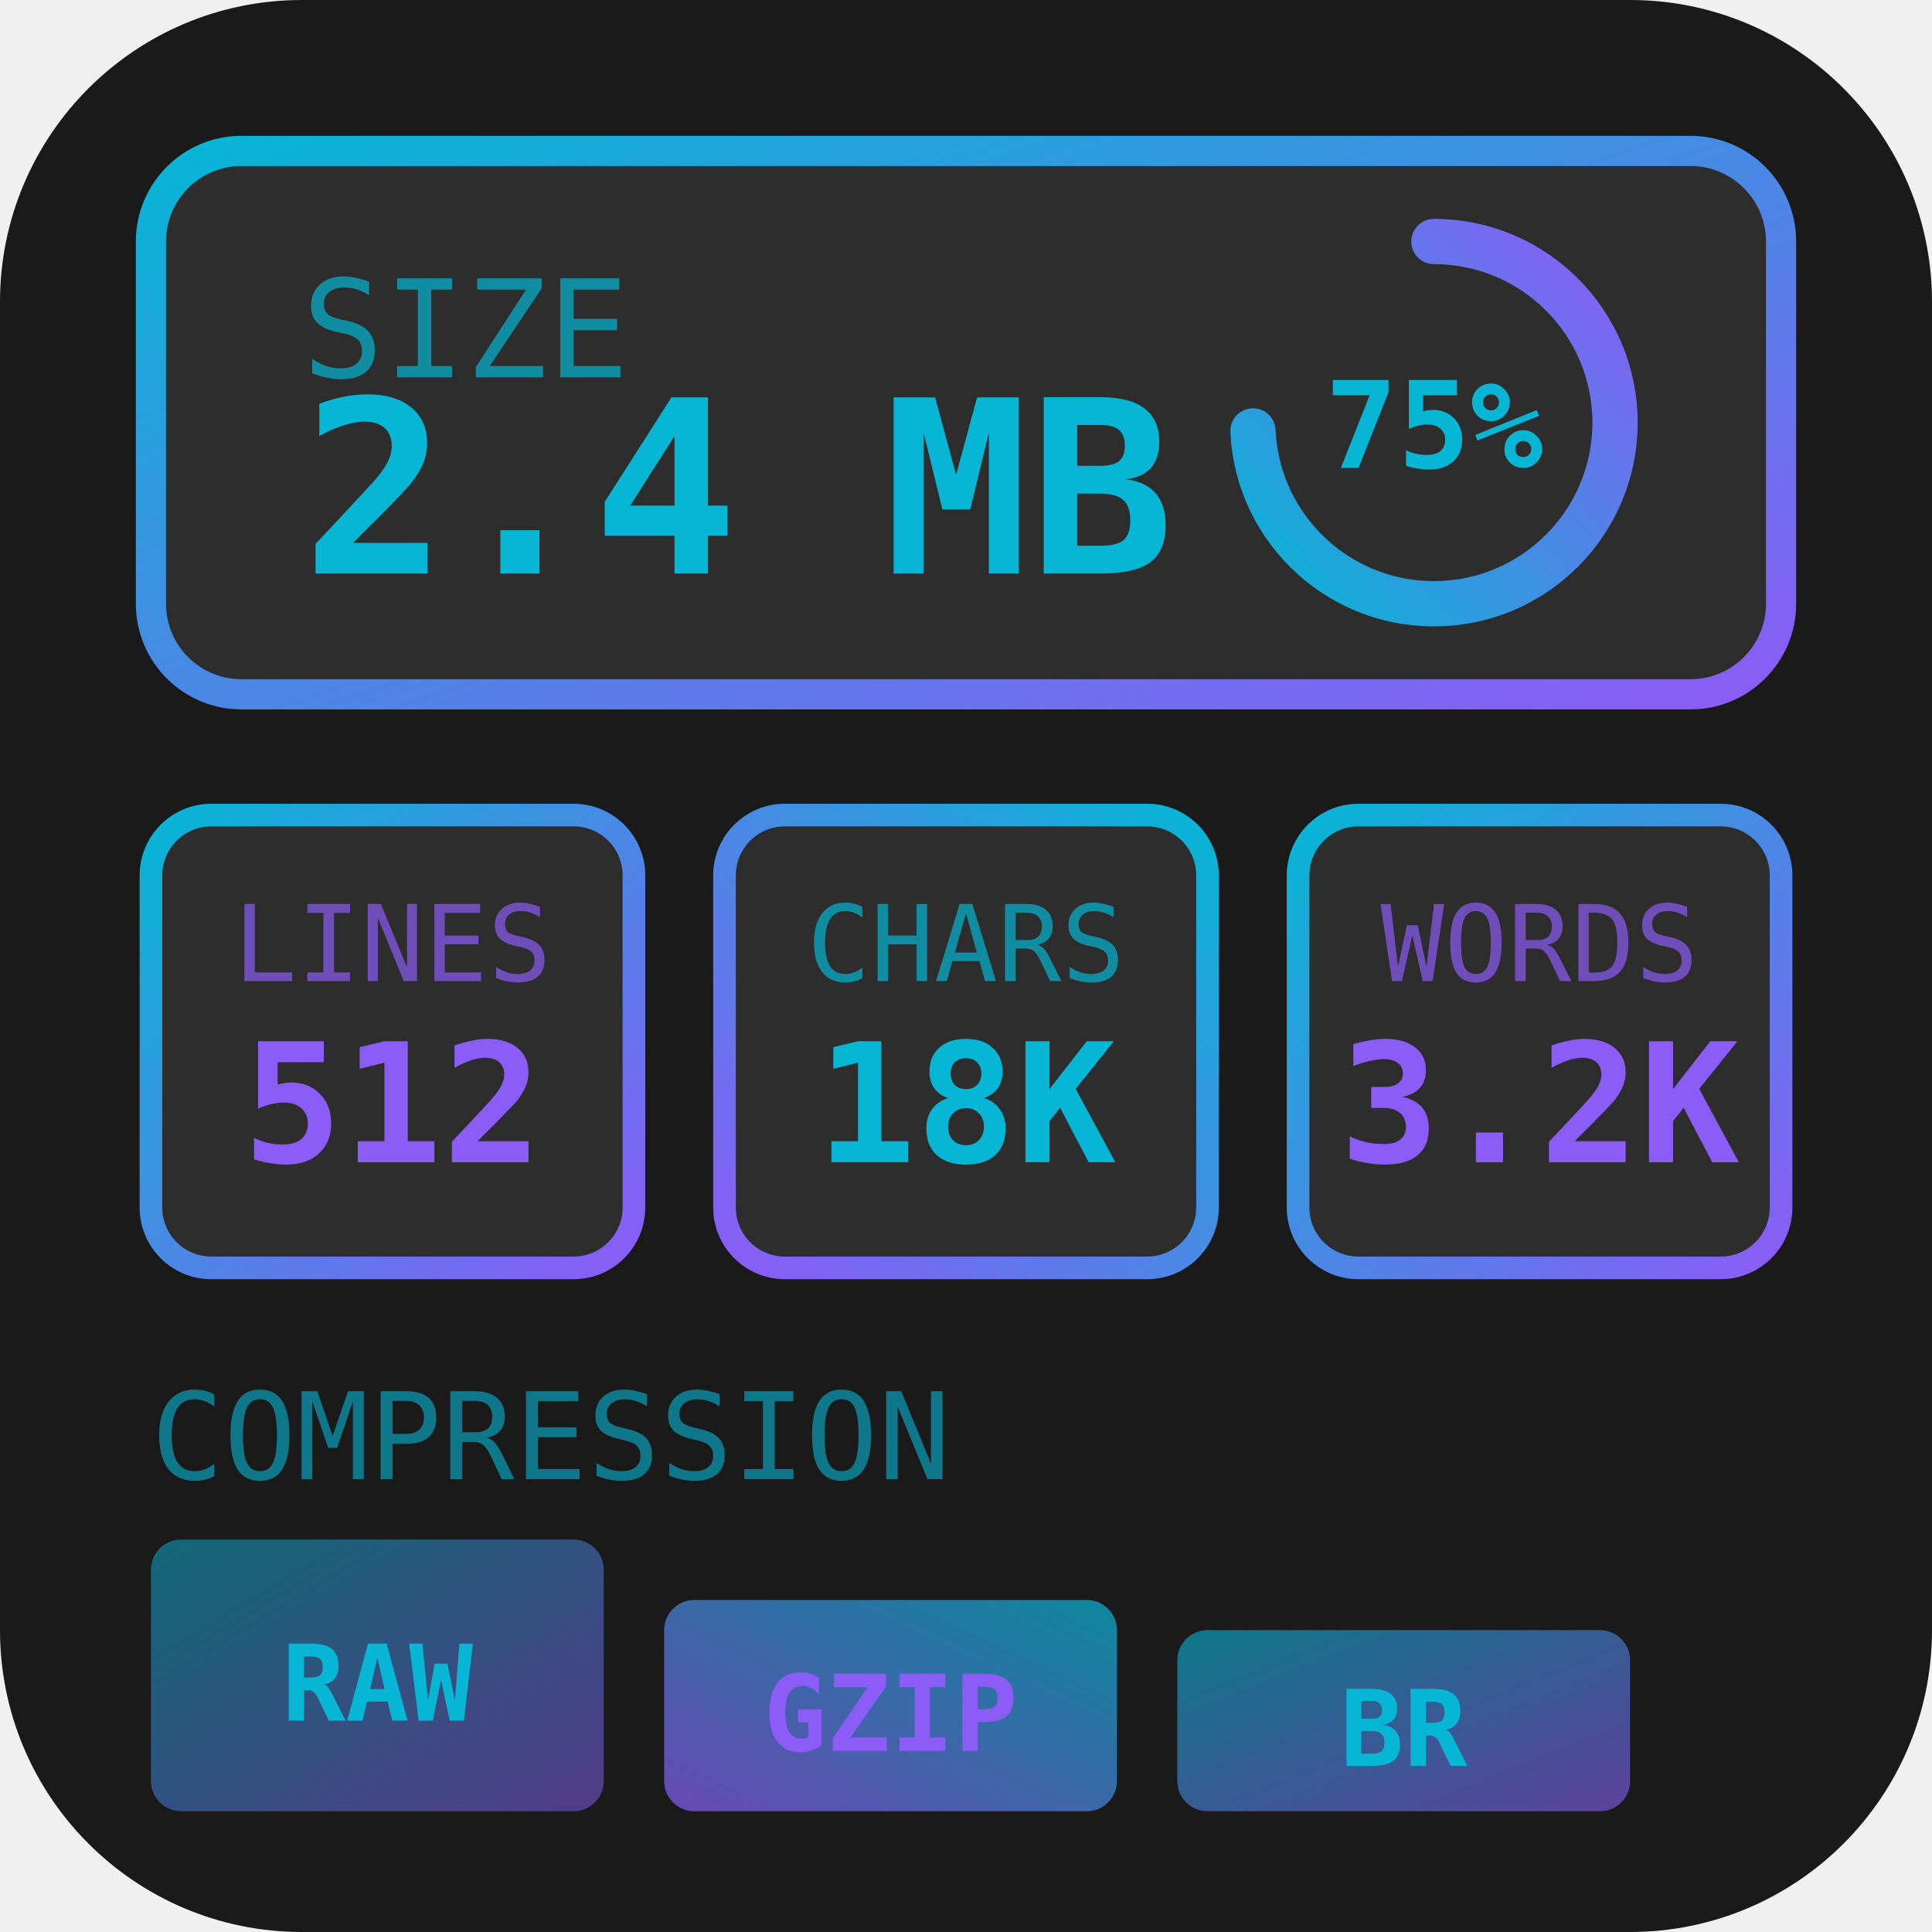
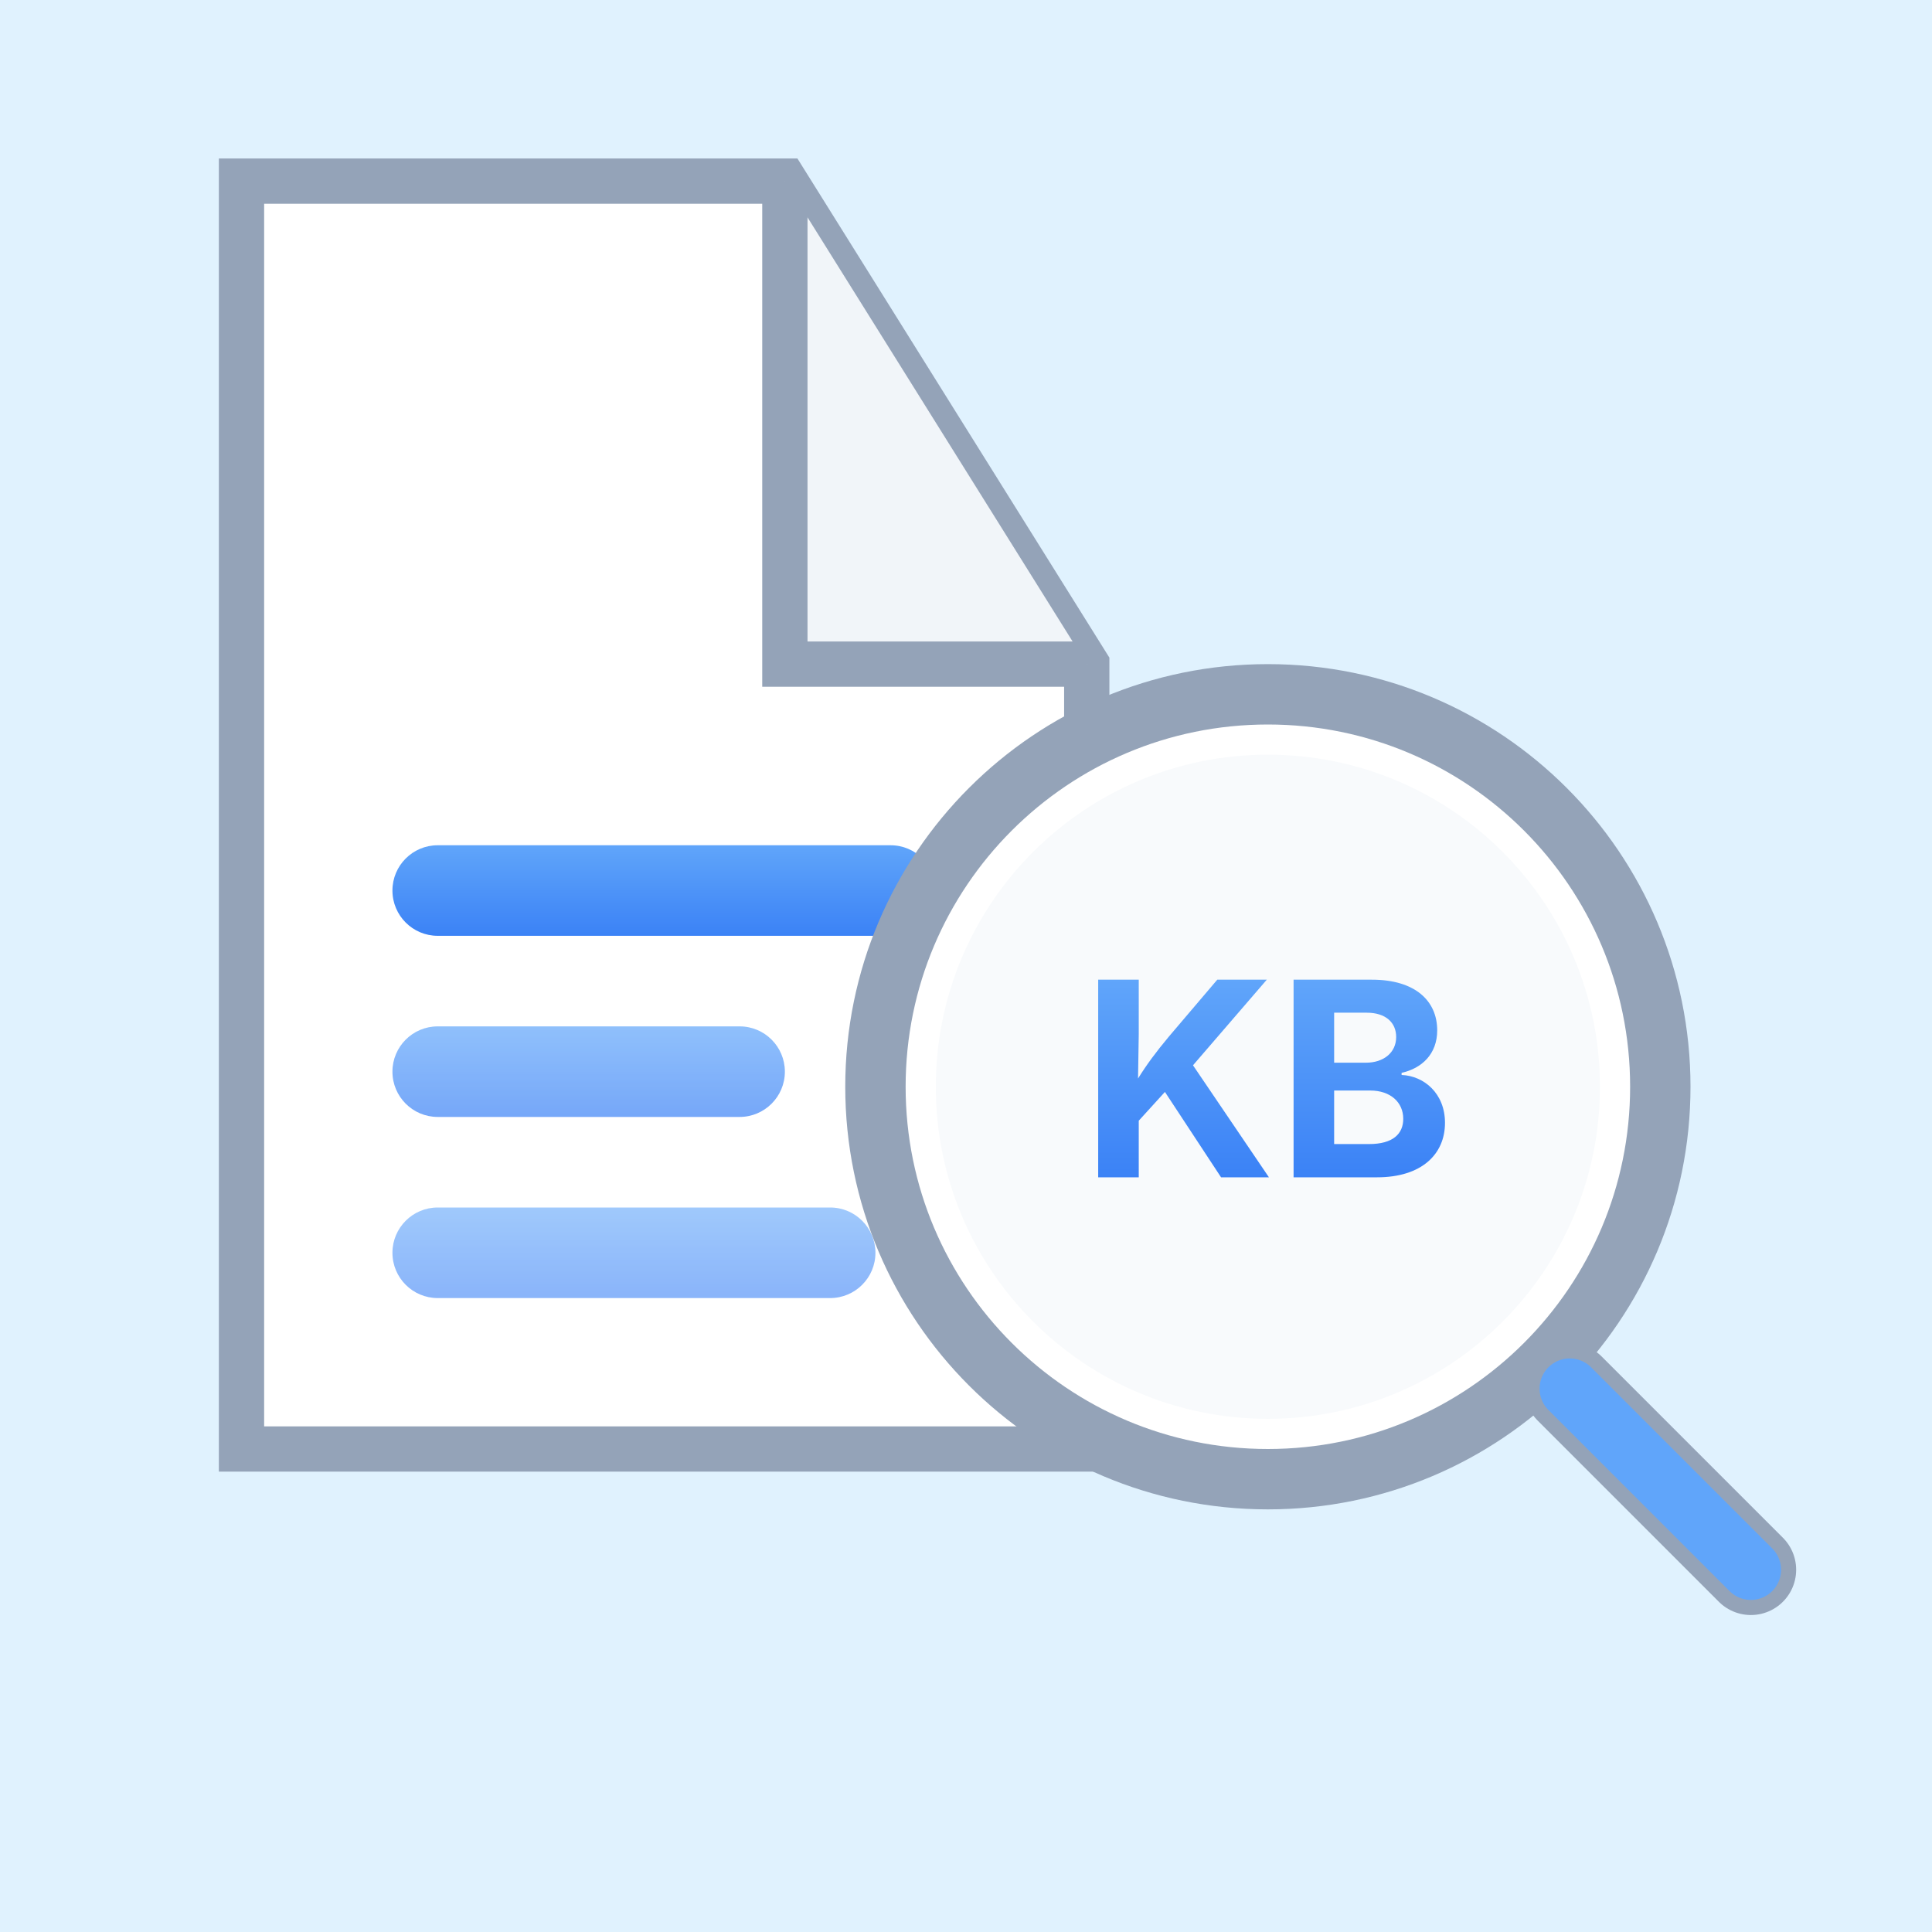
<svg xmlns="http://www.w3.org/2000/svg" width="128" height="128" viewBox="0 0 128 128">
  <defs>
-     <linearGradient id="mainGrad" x1="0%" y1="0%" x2="100%" y2="100%">
-       <stop offset="0%" style="stop-color:#06B6D4;stop-opacity:1" />
-       <stop offset="100%" style="stop-color:#8B5CF6;stop-opacity:1" />
-     </linearGradient>
-     <linearGradient id="accentGrad" x1="0%" y1="100%" x2="100%" y2="0%">
-       <stop offset="0%" style="stop-color:#8B5CF6;stop-opacity:1" />
-       <stop offset="100%" style="stop-color:#06B6D4;stop-opacity:1" />
+     <linearGradient id="blueGrad" x1="0%" y1="0%" x2="0%" y2="100%">
+       <stop offset="0%" stop-color="#60A5FA" />
+       <stop offset="100%" stop-color="#3B82F6" />
    </linearGradient>
  </defs>
-   <rect width="128" height="128" rx="20" fill="#1A1A1A" />
-   <rect x="10" y="10" width="108" height="36" rx="6" fill="#2D2D2D" stroke="url(#mainGrad)" stroke-width="2" />
-   <text x="20" y="25" font-family="monospace" font-size="9" fill="#06B6D4" opacity="0.7">SIZE</text>
-   <text x="20" y="38" font-family="monospace" font-size="16" font-weight="bold" fill="#06B6D4">2.4 MB</text>
-   <circle cx="95" cy="28" r="12" fill="none" stroke="#2D2D2D" stroke-width="3" />
-   <circle cx="95" cy="28" r="12" fill="none" stroke="url(#mainGrad)" stroke-width="3" stroke-dasharray="56 75" stroke-linecap="round" transform="rotate(-90 95 28)" />
-   <text x="95" y="31" font-family="monospace" font-size="8" font-weight="bold" fill="#06B6D4" text-anchor="middle">75%</text>
-   <rect x="10" y="54" width="32" height="30" rx="4" fill="#2D2D2D" stroke="url(#mainGrad)" stroke-width="1.5" />
-   <text x="26" y="65" font-family="monospace" font-size="7" fill="#8B5CF6" text-anchor="middle" opacity="0.7">LINES</text>
-   <text x="26" y="77" font-family="monospace" font-size="11" font-weight="bold" fill="#8B5CF6" text-anchor="middle">512</text>
-   <rect x="48" y="54" width="32" height="30" rx="4" fill="#2D2D2D" stroke="url(#accentGrad)" stroke-width="1.5" />
-   <text x="64" y="65" font-family="monospace" font-size="7" fill="#06B6D4" text-anchor="middle" opacity="0.7">CHARS</text>
-   <text x="64" y="77" font-family="monospace" font-size="11" font-weight="bold" fill="#06B6D4" text-anchor="middle">18K</text>
-   <rect x="86" y="54" width="32" height="30" rx="4" fill="#2D2D2D" stroke="url(#mainGrad)" stroke-width="1.5" />
-   <text x="102" y="65" font-family="monospace" font-size="7" fill="#8B5CF6" text-anchor="middle" opacity="0.7">WORDS</text>
-   <text x="102" y="77" font-family="monospace" font-size="11" font-weight="bold" fill="#8B5CF6" text-anchor="middle">3.2K</text>
-   <text x="10" y="98" font-family="monospace" font-size="8" fill="#06B6D4" opacity="0.6">COMPRESSION</text>
-   <rect x="10" y="102" width="30" height="18" rx="2" fill="url(#mainGrad)" opacity="0.5" />
-   <text x="25" y="114" font-family="monospace" font-size="7" font-weight="bold" fill="#06B6D4" text-anchor="middle">RAW</text>
-   <rect x="44" y="106" width="30" height="14" rx="2" fill="url(#accentGrad)" opacity="0.7" />
-   <text x="59" y="116" font-family="monospace" font-size="7" font-weight="bold" fill="#8B5CF6" text-anchor="middle">GZIP</text>
-   <rect x="78" y="108" width="30" height="12" rx="2" fill="url(#mainGrad)" opacity="0.6" />
-   <text x="93" y="117" font-family="monospace" font-size="7" font-weight="bold" fill="#06B6D4" text-anchor="middle">BR</text>
+   <rect width="128" height="128" fill="#E0F2FE" />
+   <g>
+     <path d="M 16 12 L 16 96 L 72 96 L 72 44 L 52 12 Z" fill="#FFFFFF" stroke="#94A3B8" stroke-width="3" />
+     <path d="M 52 12 L 52 44 L 72 44" fill="#F1F5F9" stroke="#94A3B8" stroke-width="3" />
+     <rect x="26" y="56" width="36" height="6" rx="3" fill="url(#blueGrad)" />
+     <rect x="26" y="68" width="26" height="6" rx="3" fill="url(#blueGrad)" opacity="0.7" />
+     <rect x="26" y="80" width="32" height="6" rx="3" fill="url(#blueGrad)" opacity="0.6" />
+   </g>
+   <g>
+     <circle cx="84" cy="72" r="26" fill="#FFFFFF" stroke="#94A3B8" stroke-width="4" />
+     <circle cx="84" cy="72" r="22" fill="#F8FAFC" />
+     <text x="84" y="78" font-family="system-ui, -apple-system, sans-serif" font-size="18" font-weight="700" fill="url(#blueGrad)" text-anchor="middle">KB</text>
+     <line x1="104" y1="92" x2="116" y2="104" stroke="#94A3B8" stroke-width="6" stroke-linecap="round" />
+     <line x1="104" y1="92" x2="116" y2="104" stroke="#60A5FA" stroke-width="4" stroke-linecap="round" />
+   </g>
</svg>
